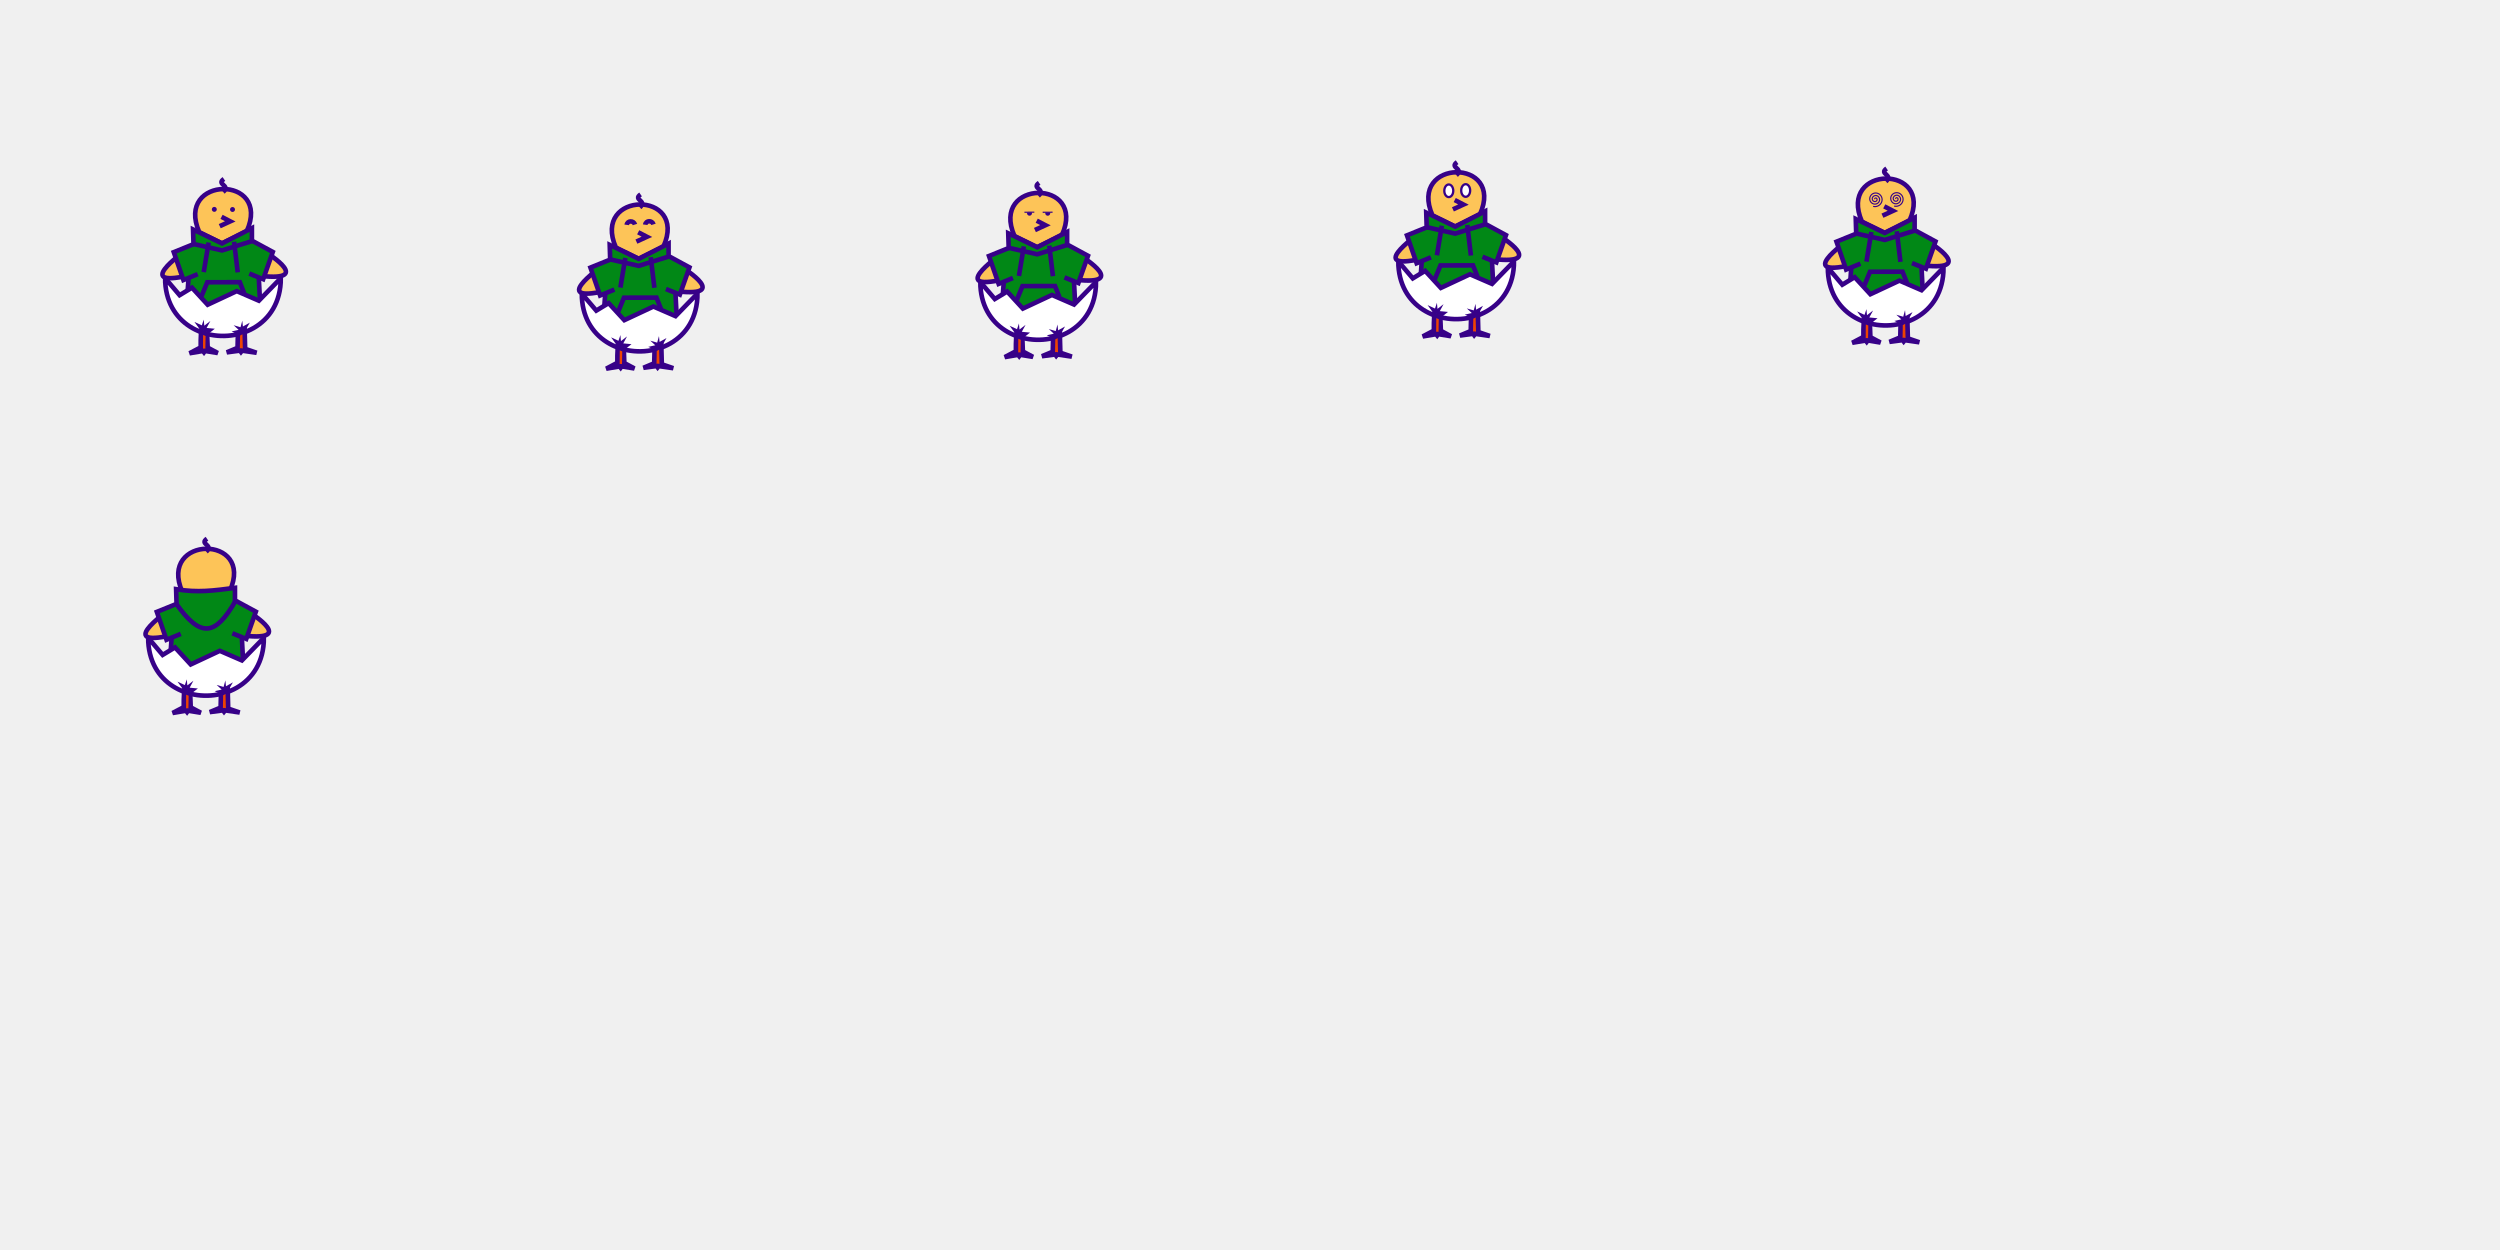
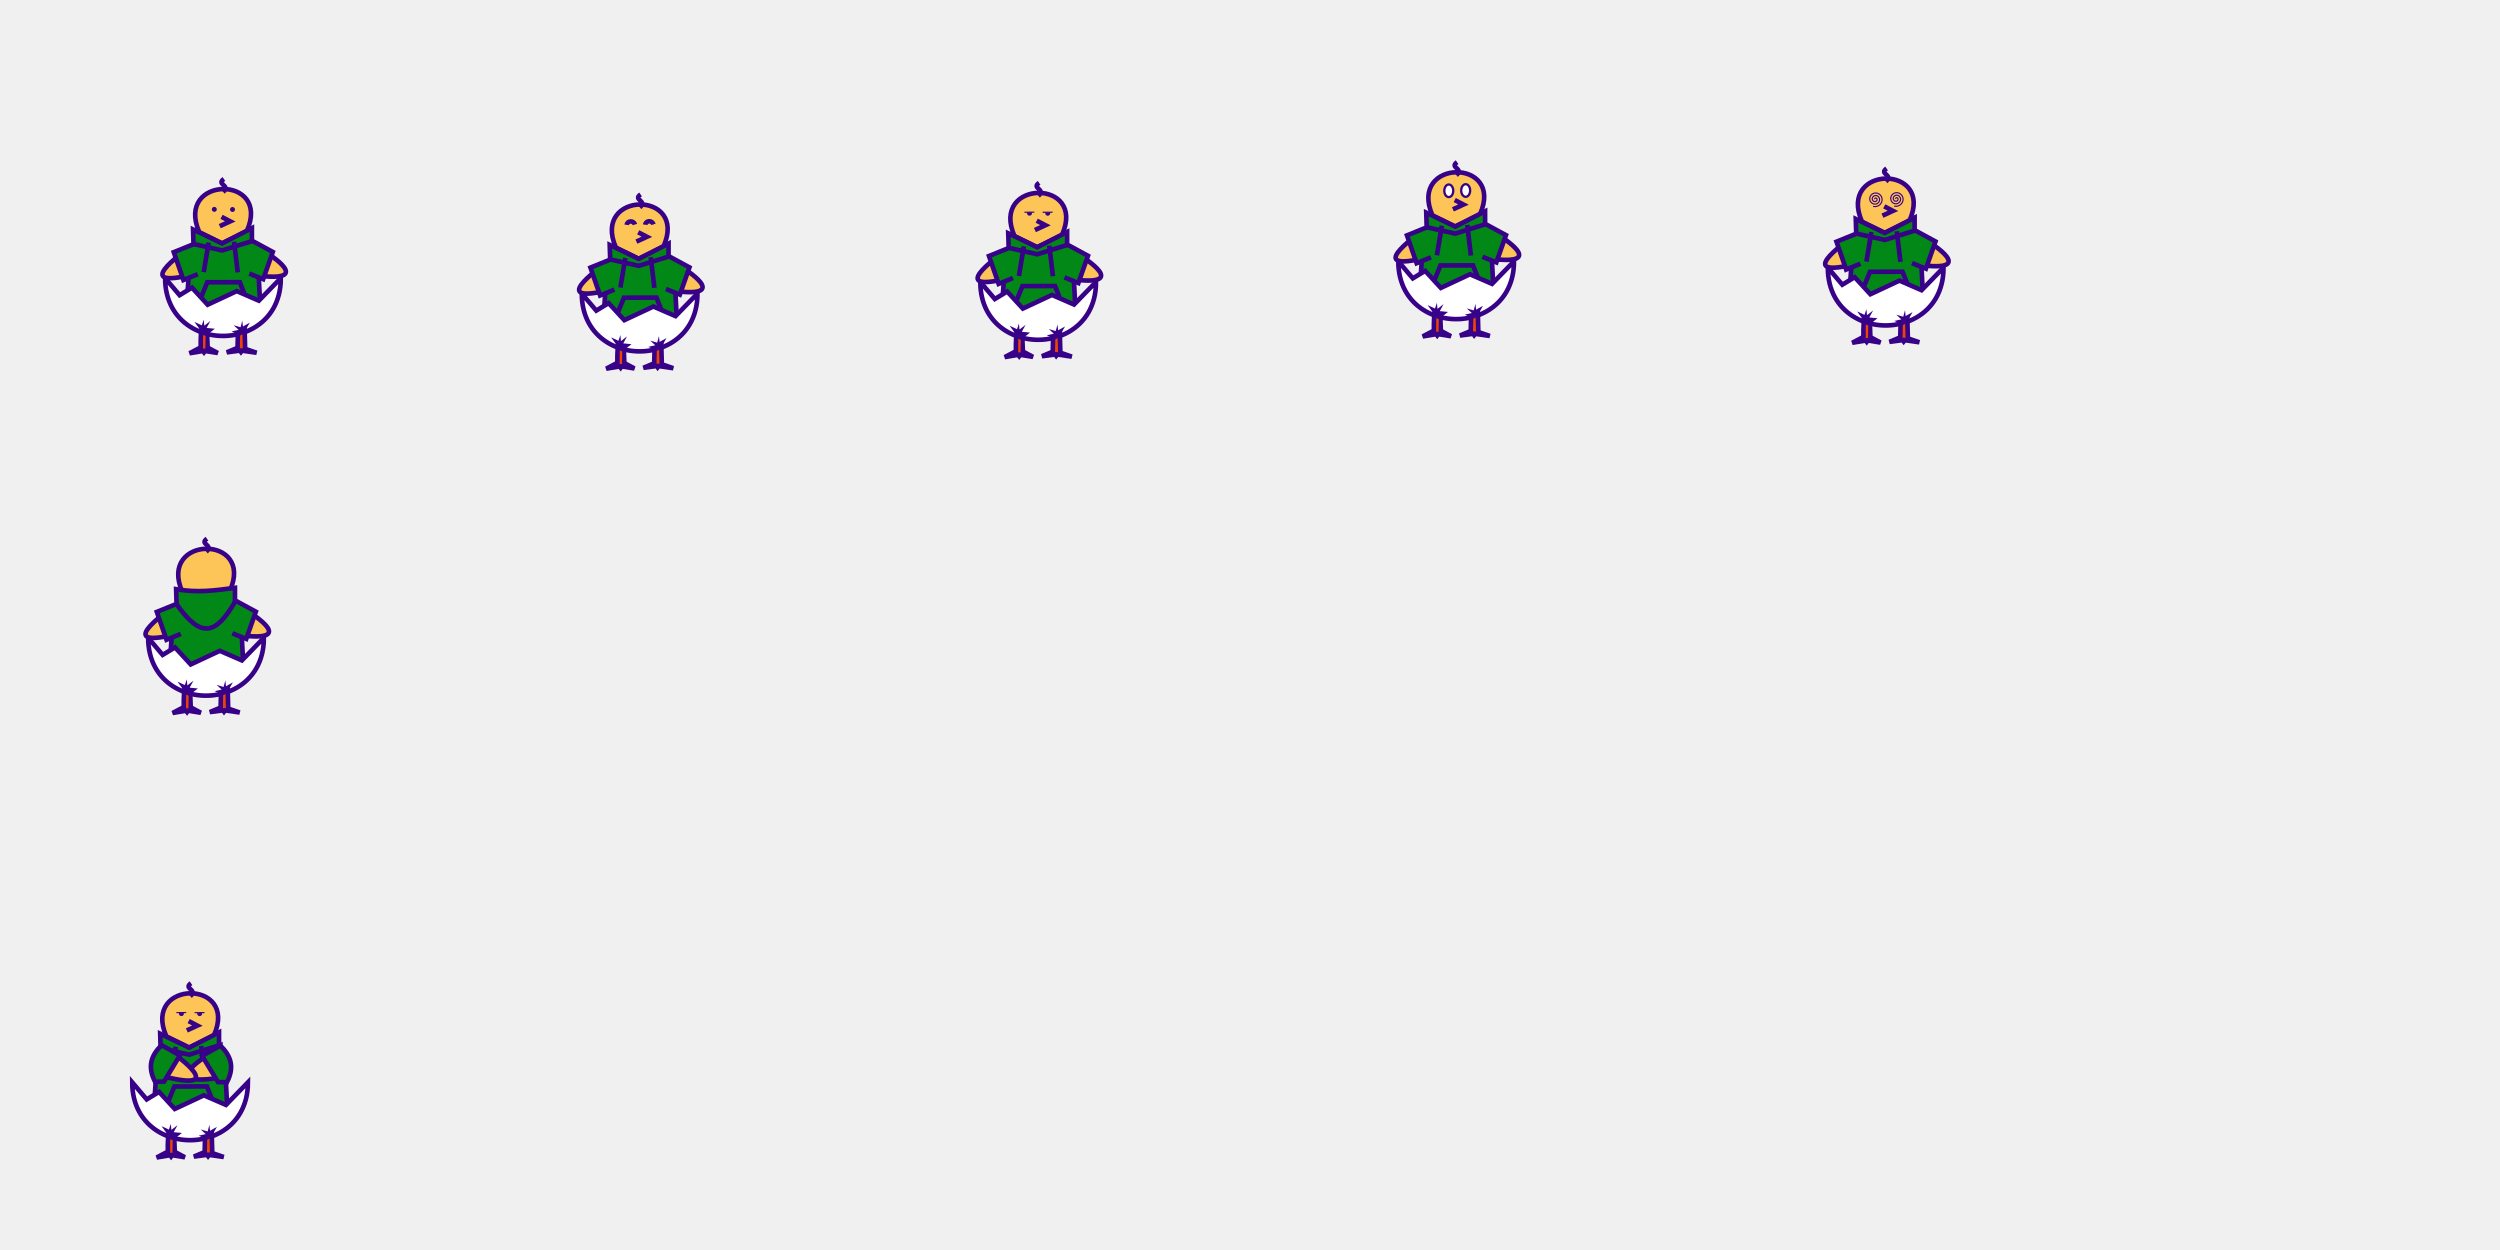
<svg xmlns="http://www.w3.org/2000/svg" xmlns:xlink="http://www.w3.org/1999/xlink" width="6480" height="3240" viewBox="0 0 540 270" version="1.1" id="svg1">
  <defs id="defs1">
    <linearGradient id="swatch44">
      <stop style="stop-color:#ff80f1;stop-opacity:1;" offset="0" id="stop44" />
    </linearGradient>
    <linearGradient id="swatch43">
      <stop style="stop-color:#ff80f1;stop-opacity:1;" offset="0" id="stop43" />
    </linearGradient>
    <pattern xlink:href="#pattern12" preserveAspectRatio="xMidYMid" id="pattern15" patternTransform="translate(-4.2089842e-6,-2.1347655e-5)" />
    <pattern xlink:href="#pattern11" preserveAspectRatio="xMidYMid" id="pattern13" patternTransform="translate(-4.2089842e-6,-1.1347656e-5)" />
    <pattern patternUnits="userSpaceOnUse" width="145.163" height="23.961" patternTransform="translate(194.6471,528.9346)" preserveAspectRatio="xMidYMid" id="pattern11">
      <rect style="fill:#ffffff;stroke:#6002ee;stroke-width:12;stroke-dasharray:none" id="rect11-6" width="133.163" height="11.961" x="6" y="6" rx="18" />
    </pattern>
    <pattern patternUnits="userSpaceOnUse" width="145.163" height="23.961" patternTransform="translate(194.6471,528.9346)" preserveAspectRatio="xMidYMid" id="pattern12">
      <rect style="fill:url(#pattern13);stroke:none" width="145.163" height="23.961" x="0" y="0" id="rect12" />
    </pattern>
    <pattern patternUnits="userSpaceOnUse" width="145.163" height="23.961" patternTransform="translate(194.6471,528.9346)" preserveAspectRatio="xMidYMid" id="pattern14">
      <rect style="fill:url(#pattern15);stroke:none" width="145.163" height="23.961" x="0" y="0" id="rect13" />
    </pattern>
  </defs>
  <g id="layer1">
    <path style="fill:#018816;fill-opacity:1;stroke:#370188;stroke-width:1;stroke-dasharray:none;stroke-opacity:1" d="m 40.908,57.404 -0.771,11.231 16.226,0.436 -0.637,-12.471 z" id="path25-4" />
    <path style="fill:#ffffff;fill-opacity:1;stroke:#370188;stroke-width:1;stroke-dasharray:none;stroke-opacity:1" d="m 35.661,60.065 c 0,4.987 2.239,8.481 5.377,10.484 0.747,0.476 1.544,0.869 2.374,1.176 7.344,2.72 17.256,-1.167 17.248,-11.66 l -4.746,4.884 -4.772,-2.071 -6.286,2.942 -3.388,-3.682 -2.674,1.62 z" id="path1-8" />
    <path style="fill:#370189;fill-opacity:1;stroke:#370188;stroke-width:0;stroke-dasharray:none;stroke-opacity:1" d="m 43.197,71.194 -1.205,-1.661 1.597,0.741 0.418,-1.237 0.119,1.305 1.313,-1.008 -0.811,1.501 1.774,0.172 -1.163,0.913 z" id="path3-2" />
    <path style="fill:#370189;fill-opacity:1;stroke:#370188;stroke-width:0;stroke-dasharray:none;stroke-opacity:1" d="m 53.007,71.363 0.956,-1.678 -1.495,0.836 -0.129,-1.259 -0.389,1.415 -1.488,-0.43 1.074,1 -1.506,0.341 1.418,0.719 z" id="path3-1-5" />
    <path style="fill:#ee4302;fill-opacity:1;stroke:#370188;stroke-width:1;stroke-dasharray:none;stroke-opacity:1" d="m 43.384,71.613 c -0.029,0.261 -0.035,3.427 -0.035,3.427 l -2.412,1.264 2.888,-0.488 0.234,0.286 0.221,-0.294 2.757,0.446 -2.181,-1.169 c 0,0 0.022,-2.829 0.004,-2.867 z" id="path7-8" />
    <path style="fill:#ee4302;fill-opacity:1;stroke:#370188;stroke-width:1;stroke-dasharray:none;stroke-opacity:1" d="m 52.845,71.381 0.107,3.971 2.479,0.848 -3.143,-0.458 -0.234,0.286 -0.221,-0.294 -2.859,0.378 2.336,-0.977 c 0,0 0.052,-2.899 0.057,-2.959 z" id="path7-4-0" />
    <path style="fill:none;fill-opacity:1;stroke:#370188;stroke-width:1;stroke-dasharray:none;stroke-opacity:1" d="m 43.541,63.954 1.23,-2.985 7.025,-0.017 0.962,2.422" id="path19-60" />
    <path style="fill:#fdc458;fill-opacity:1;stroke:#370188;stroke-width:1;stroke-dasharray:none;stroke-opacity:1" d="m 39.874,54.271 c 0,0 -12.117,8.57 2.191,4.91 z" id="path17-0" />
    <path style="fill:#fdc458;fill-opacity:1;stroke:#370188;stroke-width:1;stroke-dasharray:none;stroke-opacity:1" d="m 57.591,54.598 c 0,0 10.804,6.674 -2.373,4.858 z" id="path16-7" />
    <path style="fill:#fdc458;fill-opacity:1;stroke:#370188;stroke-width:1;stroke-dasharray:none;stroke-opacity:1" d="m 53.301,49.937 c 5.488,-12.265 -15.632,-12.077 -10.265,0.203 l 4.911,2.424 z" id="path23-5" />
    <path style="fill:#018816;fill-opacity:1;stroke:#370188;stroke-width:1;stroke-dasharray:none;stroke-opacity:1" d="m 42.708,59.217 -3.087,1.275 -2.086,-6.027 4.259,-1.721 -0.096,-3.178 6.26,3.017 6.453,-3.306 v 2.697 l 4.511,2.448 -2.076,5.887 -3.002,-1.215" id="path12-0" />
    <circle style="fill:#370188;fill-opacity:1;stroke:none;stroke-width:2.562;stroke-dasharray:none;stroke-opacity:1" id="path9-8" cx="46.29" cy="45.224" r="0.537" />
    <circle style="fill:#370188;fill-opacity:1;stroke:none;stroke-width:2.562;stroke-dasharray:none;stroke-opacity:1" id="path9-4" cx="50.225" cy="45.251" r="0.537" />
    <path style="fill:none;fill-opacity:1;stroke:#370188;stroke-width:1;stroke-dasharray:none;stroke-opacity:1" d="m 41.699,52.679 6.26,1.412 6.613,-2.054" id="path22-1" />
    <path style="fill:none;fill-opacity:1;stroke:#370188;stroke-width:1;stroke-dasharray:none;stroke-opacity:1" d="m 45.067,52.381 -1.062,6.396" id="path10-79" />
    <path style="fill:none;fill-opacity:1;stroke:#370188;stroke-width:1;stroke-dasharray:none;stroke-opacity:1" d="m 50.56,52.221 0.788,6.607" id="path11-71" />
    <path style="fill:none;fill-opacity:1;stroke:#370188;stroke-width:1;stroke-dasharray:none;stroke-opacity:1" d="m 47.85,46.839 1.884,0.975 -2.274,1.04" id="path24-70" />
    <path style="fill:none;fill-opacity:1;stroke:#370188;stroke-width:1;stroke-dasharray:none;stroke-opacity:1" d="m 48.201,41.463 c 1.703,-1.483 -1.593,-1.593 0.165,-2.801" id="path26-0" />
    <path style="fill:#018816;fill-opacity:1;stroke:#370188;stroke-width:1;stroke-dasharray:none;stroke-opacity:1" d="m 307.277,53.772 -0.771,11.231 16.226,0.436 -0.637,-12.471 z" id="path25-4-5" />
    <path style="fill:#ffffff;fill-opacity:1;stroke:#370188;stroke-width:1;stroke-dasharray:none;stroke-opacity:1" d="m 302.03,56.433 c 0,4.987 2.239,8.481 5.377,10.484 0.747,0.476 1.544,0.869 2.374,1.176 7.344,2.72 17.256,-1.167 17.248,-11.66 l -4.746,4.884 -4.772,-2.071 -6.286,2.942 -3.388,-3.682 -2.674,1.62 z" id="path1-8-6" />
    <path style="fill:#370189;fill-opacity:1;stroke:#370188;stroke-width:0;stroke-dasharray:none;stroke-opacity:1" d="m 309.566,67.562 -1.205,-1.661 1.597,0.741 0.418,-1.237 0.119,1.305 1.313,-1.008 -0.811,1.501 1.774,0.172 -1.163,0.913 z" id="path3-2-5" />
    <path style="fill:#370189;fill-opacity:1;stroke:#370188;stroke-width:0;stroke-dasharray:none;stroke-opacity:1" d="m 319.375,67.731 0.956,-1.678 -1.495,0.836 -0.129,-1.259 -0.389,1.415 -1.488,-0.43 1.074,1 -1.506,0.341 1.418,0.719 z" id="path3-1-5-4" />
    <path style="fill:#ee4302;fill-opacity:1;stroke:#370188;stroke-width:1;stroke-dasharray:none;stroke-opacity:1" d="m 309.753,67.981 c -0.029,0.261 -0.035,3.427 -0.035,3.427 l -2.412,1.264 2.888,-0.488 0.234,0.286 0.221,-0.294 2.757,0.446 -2.181,-1.169 c 0,0 0.022,-2.829 0.004,-2.867 z" id="path7-8-04" />
    <path style="fill:#ee4302;fill-opacity:1;stroke:#370188;stroke-width:1;stroke-dasharray:none;stroke-opacity:1" d="m 319.214,67.749 0.107,3.971 2.479,0.848 -3.143,-0.458 -0.234,0.286 -0.221,-0.294 -2.859,0.378 2.336,-0.977 c 0,0 0.052,-2.899 0.057,-2.959 z" id="path7-4-0-0" />
    <path style="fill:none;fill-opacity:1;stroke:#370188;stroke-width:1;stroke-dasharray:none;stroke-opacity:1" d="m 309.91,60.322 1.23,-2.985 7.025,-0.017 0.962,2.422" id="path19-60-4" />
    <path style="fill:#fdc458;fill-opacity:1;stroke:#370188;stroke-width:1;stroke-dasharray:none;stroke-opacity:1" d="m 306.243,50.64 c 0,0 -12.117,8.57 2.191,4.91 z" id="path17-0-4" />
    <path style="fill:#fdc458;fill-opacity:1;stroke:#370188;stroke-width:1;stroke-dasharray:none;stroke-opacity:1" d="m 323.96,50.967 c 0,0 10.804,6.674 -2.373,4.858 z" id="path16-7-3" />
    <path style="fill:#fdc458;fill-opacity:1;stroke:#370188;stroke-width:1;stroke-dasharray:none;stroke-opacity:1" d="m 319.67,46.305 c 5.488,-12.265 -15.632,-12.077 -10.265,0.203 l 4.911,2.424 z" id="path23-5-43" />
    <path style="fill:#018816;fill-opacity:1;stroke:#370188;stroke-width:1;stroke-dasharray:none;stroke-opacity:1" d="m 309.077,55.585 -3.087,1.275 -2.086,-6.027 4.259,-1.721 -0.096,-3.178 6.26,3.017 6.453,-3.306 v 2.697 l 4.511,2.448 -2.076,5.887 -3.002,-1.215" id="path12-0-7" />
    <path style="fill:none;fill-opacity:1;stroke:#370188;stroke-width:1;stroke-dasharray:none;stroke-opacity:1" d="m 308.068,49.048 6.26,1.412 6.613,-2.054" id="path22-1-2" />
    <path style="fill:none;fill-opacity:1;stroke:#370188;stroke-width:1;stroke-dasharray:none;stroke-opacity:1" d="m 311.436,48.749 -1.062,6.396" id="path10-79-3" />
    <path style="fill:none;fill-opacity:1;stroke:#370188;stroke-width:1;stroke-dasharray:none;stroke-opacity:1" d="m 316.928,48.59 0.788,6.607" id="path11-71-9" />
    <path style="fill:none;fill-opacity:1;stroke:#370188;stroke-width:1;stroke-dasharray:none;stroke-opacity:1" d="m 314.219,43.208 1.884,0.975 -2.274,1.04" id="path24-70-3" />
    <path style="fill:none;fill-opacity:1;stroke:#370188;stroke-width:1;stroke-dasharray:none;stroke-opacity:1" d="m 314.57,37.832 c 1.703,-1.483 -1.593,-1.593 0.165,-2.801" id="path26-0-54" />
    <ellipse style="fill:#ffffff;fill-opacity:1;stroke:#370188;stroke-width:0.5;stroke-dasharray:none;stroke-opacity:1" id="path9-9" cx="312.937" cy="41.209" rx="0.968" ry="1.362" />
    <ellipse style="fill:#ffffff;fill-opacity:1;stroke:#370188;stroke-width:0.5;stroke-dasharray:none;stroke-opacity:1" id="path9-2-0" cx="316.587" cy="41.147" rx="0.968" ry="1.365" />
    <path style="fill:#018816;fill-opacity:1;stroke:#370188;stroke-width:1;stroke-dasharray:none;stroke-opacity:1" d="m 130.908,60.737 -0.771,11.231 16.226,0.436 -0.637,-12.471 z" id="path25-4-0" />
    <path style="fill:#ffffff;fill-opacity:1;stroke:#370188;stroke-width:1;stroke-dasharray:none;stroke-opacity:1" d="m 125.661,63.398 c 0,4.987 2.239,8.481 5.377,10.484 0.747,0.476 1.544,0.869 2.374,1.176 7.344,2.72 17.256,-1.167 17.248,-11.66 l -4.746,4.884 -4.772,-2.071 -6.286,2.942 -3.388,-3.682 -2.674,1.62 z" id="path1-8-5" />
    <path style="fill:#370189;fill-opacity:1;stroke:#370188;stroke-width:0;stroke-dasharray:none;stroke-opacity:1" d="m 133.197,74.527 -1.205,-1.661 1.597,0.741 0.418,-1.237 0.119,1.305 1.313,-1.008 -0.811,1.501 1.774,0.172 -1.163,0.913 z" id="path3-2-0" />
    <path style="fill:#370189;fill-opacity:1;stroke:#370188;stroke-width:0;stroke-dasharray:none;stroke-opacity:1" d="m 143.007,74.696 0.956,-1.678 -1.495,0.836 -0.129,-1.259 -0.389,1.415 -1.488,-0.43 1.074,1 -1.506,0.341 1.418,0.719 z" id="path3-1-5-5" />
    <path style="fill:#ee4302;fill-opacity:1;stroke:#370188;stroke-width:1;stroke-dasharray:none;stroke-opacity:1" d="m 133.384,74.946 c -0.029,0.261 -0.035,3.427 -0.035,3.427 l -2.412,1.264 2.888,-0.488 0.234,0.286 0.221,-0.294 2.757,0.446 -2.181,-1.169 c 0,0 0.022,-2.829 0.004,-2.867 z" id="path7-8-7" />
    <path style="fill:#ee4302;fill-opacity:1;stroke:#370188;stroke-width:1;stroke-dasharray:none;stroke-opacity:1" d="m 142.845,74.714 0.107,3.971 2.479,0.848 -3.143,-0.458 -0.234,0.286 -0.221,-0.294 -2.859,0.378 2.336,-0.977 c 0,0 0.052,-2.899 0.057,-2.959 z" id="path7-4-0-4" />
    <path style="fill:none;fill-opacity:1;stroke:#370188;stroke-width:1;stroke-dasharray:none;stroke-opacity:1" d="m 133.541,67.287 1.23,-2.985 7.025,-0.017 0.962,2.422" id="path19-60-8" />
    <path style="fill:#fdc458;fill-opacity:1;stroke:#370188;stroke-width:1;stroke-dasharray:none;stroke-opacity:1" d="m 129.874,57.605 c 0,0 -12.117,8.57 2.191,4.91 z" id="path17-0-0" />
    <path style="fill:#fdc458;fill-opacity:1;stroke:#370188;stroke-width:1;stroke-dasharray:none;stroke-opacity:1" d="m 147.591,57.932 c 0,0 10.804,6.674 -2.373,4.858 z" id="path16-7-6" />
    <path style="fill:#fdc458;fill-opacity:1;stroke:#370188;stroke-width:1;stroke-dasharray:none;stroke-opacity:1" d="m 143.301,53.27 c 5.488,-12.265 -15.632,-12.077 -10.265,0.203 l 4.911,2.424 z" id="path23-5-0" />
    <path style="fill:#018816;fill-opacity:1;stroke:#370188;stroke-width:1;stroke-dasharray:none;stroke-opacity:1" d="m 132.708,62.55 -3.087,1.275 -2.086,-6.027 4.259,-1.721 -0.096,-3.178 6.26,3.017 6.453,-3.306 v 2.697 l 4.511,2.448 -2.076,5.887 -3.002,-1.215" id="path12-0-59" />
    <path style="fill:none;fill-opacity:1;stroke:#370188;stroke-width:1;stroke-dasharray:none;stroke-opacity:1" d="m 131.699,56.013 6.26,1.412 6.613,-2.054" id="path22-1-3" />
    <path style="fill:none;fill-opacity:1;stroke:#370188;stroke-width:1;stroke-dasharray:none;stroke-opacity:1" d="m 135.067,55.714 -1.062,6.396" id="path10-79-76" />
    <path style="fill:none;fill-opacity:1;stroke:#370188;stroke-width:1;stroke-dasharray:none;stroke-opacity:1" d="m 140.56,55.555 0.788,6.607" id="path11-71-2" />
    <path style="fill:none;fill-opacity:1;stroke:#370188;stroke-width:1;stroke-dasharray:none;stroke-opacity:1" d="m 137.85,50.173 1.884,0.975 -2.274,1.04" id="path24-70-98" />
    <path style="fill:none;fill-opacity:1;stroke:#370188;stroke-width:1;stroke-dasharray:none;stroke-opacity:1" d="m 138.201,44.797 c 1.703,-1.483 -1.593,-1.593 0.165,-2.801" id="path26-0-5" />
    <path style="fill:#018816;fill-opacity:1;stroke:#370188;stroke-width:1;stroke-dasharray:none;stroke-opacity:1" d="m 216.992,58.235 -0.771,11.231 16.226,0.436 -0.637,-12.471 z" id="path25-4-7" />
    <path style="fill:#ffffff;fill-opacity:1;stroke:#370188;stroke-width:1;stroke-dasharray:none;stroke-opacity:1" d="m 211.744,60.896 c 0,4.987 2.239,8.481 5.377,10.484 0.747,0.476 1.544,0.869 2.374,1.176 7.344,2.72 17.256,-1.167 17.248,-11.66 l -4.746,4.884 -4.772,-2.071 -6.286,2.942 -3.388,-3.682 -2.674,1.62 z" id="path1-8-8" />
    <path style="fill:#370189;fill-opacity:1;stroke:#370188;stroke-width:0;stroke-dasharray:none;stroke-opacity:1" d="m 219.281,72.025 -1.205,-1.661 1.597,0.741 0.418,-1.237 0.119,1.305 1.313,-1.008 -0.811,1.501 1.774,0.172 -1.163,0.913 z" id="path3-2-6" />
    <path style="fill:#370189;fill-opacity:1;stroke:#370188;stroke-width:0;stroke-dasharray:none;stroke-opacity:1" d="m 229.09,72.194 0.956,-1.678 -1.495,0.836 -0.129,-1.259 -0.389,1.415 -1.488,-0.43 1.074,1 -1.506,0.341 1.418,0.719 z" id="path3-1-5-6" />
    <path style="fill:#ee4302;fill-opacity:1;stroke:#370188;stroke-width:1;stroke-dasharray:none;stroke-opacity:1" d="m 219.468,72.444 c -0.029,0.261 -0.035,3.427 -0.035,3.427 l -2.412,1.264 2.888,-0.488 0.234,0.286 0.221,-0.294 2.757,0.446 -2.181,-1.169 c 0,0 0.022,-2.829 0.004,-2.867 z" id="path7-8-0" />
    <path style="fill:#ee4302;fill-opacity:1;stroke:#370188;stroke-width:1;stroke-dasharray:none;stroke-opacity:1" d="m 228.929,72.212 0.107,3.971 2.479,0.848 -3.143,-0.458 -0.234,0.286 -0.221,-0.294 -2.859,0.378 2.336,-0.977 c 0,0 0.052,-2.899 0.057,-2.959 z" id="path7-4-0-6" />
    <path style="fill:none;fill-opacity:1;stroke:#370188;stroke-width:1;stroke-dasharray:none;stroke-opacity:1" d="m 219.625,64.785 1.23,-2.985 7.025,-0.017 0.962,2.422" id="path19-60-5" />
    <path style="fill:#fdc458;fill-opacity:1;stroke:#370188;stroke-width:1;stroke-dasharray:none;stroke-opacity:1" d="m 215.957,55.102 c 0,0 -12.117,8.57 2.191,4.91 z" id="path17-0-7" />
    <path style="fill:#fdc458;fill-opacity:1;stroke:#370188;stroke-width:1;stroke-dasharray:none;stroke-opacity:1" d="m 233.675,55.43 c 0,0 10.804,6.674 -2.373,4.858 z" id="path16-7-9" />
    <path style="fill:#fdc458;fill-opacity:1;stroke:#370188;stroke-width:1;stroke-dasharray:none;stroke-opacity:1" d="m 229.384,50.768 c 5.488,-12.265 -15.632,-12.077 -10.265,0.203 l 4.911,2.424 z" id="path23-5-3" />
    <path style="fill:#018816;fill-opacity:1;stroke:#370188;stroke-width:1;stroke-dasharray:none;stroke-opacity:1" d="m 218.791,60.048 -3.087,1.275 -2.086,-6.027 4.259,-1.721 -0.096,-3.178 6.26,3.017 6.453,-3.306 v 2.697 l 4.511,2.448 -2.076,5.887 -3.002,-1.215" id="path12-0-5" />
    <path style="fill:#370188;fill-opacity:1;stroke:none;stroke-width:2.562;stroke-dasharray:none;stroke-opacity:1" id="path9-8-0" d="m 222.878,45.872 a 0.537,0.537 0 0 1 -0.184,0.615 0.537,0.537 0 0 1 -0.642,0 0.537,0.537 0 0 1 -0.184,-0.615 z" />
    <path style="fill:none;fill-opacity:1;stroke:#370188;stroke-width:1;stroke-dasharray:none;stroke-opacity:1" d="m 217.782,53.51 6.26,1.412 6.613,-2.054" id="path22-1-6" />
    <path style="fill:none;fill-opacity:1;stroke:#370188;stroke-width:1;stroke-dasharray:none;stroke-opacity:1" d="m 221.15,53.212 -1.062,6.396" id="path10-79-7" />
    <path style="fill:none;fill-opacity:1;stroke:#370188;stroke-width:1;stroke-dasharray:none;stroke-opacity:1" d="m 226.643,53.053 0.788,6.607" id="path11-71-1" />
    <path style="fill:none;fill-opacity:1;stroke:#370188;stroke-width:1;stroke-dasharray:none;stroke-opacity:1" d="m 223.933,47.67 1.884,0.975 -2.274,1.04" id="path24-70-9" />
    <path style="fill:none;fill-opacity:1;stroke:#370188;stroke-width:1;stroke-dasharray:none;stroke-opacity:1" d="m 224.284,42.295 c 1.703,-1.483 -1.593,-1.593 0.165,-2.801" id="path26-0-0" />
    <path style="fill:#370188;fill-opacity:1;stroke:#370188;stroke-width:0.25;stroke-linecap:butt;stroke-dasharray:none;stroke-opacity:1" d="m 221.277,45.843 2.135,-0.014" id="path18-6" />
    <path style="fill:#370188;fill-opacity:1;stroke:none;stroke-width:2.562;stroke-dasharray:none;stroke-opacity:1" id="path9-8-4" d="m 226.819,45.878 a 0.537,0.537 0 0 1 -0.184,0.615 0.537,0.537 0 0 1 -0.642,0 0.537,0.537 0 0 1 -0.184,-0.615 z" />
    <path style="fill:#370188;fill-opacity:1;stroke:#370188;stroke-width:0.25;stroke-linecap:butt;stroke-dasharray:none;stroke-opacity:1" d="m 225.219,45.849 2.135,-0.014" id="path18-6-1" />
    <path style="fill:none;stroke:#370188;stroke-width:1" d="m 135.371,48.574 c 0.126,-0.968 1.493,-1.001 1.786,-0.074" id="path1" />
    <path style="fill:none;stroke:#370188;stroke-width:1" d="m 139.371,48.54 c 0.126,-0.968 1.493,-1.001 1.786,-0.074" id="path1-0" />
    <path style="fill:#018816;fill-opacity:1;stroke:#370188;stroke-width:1;stroke-dasharray:none;stroke-opacity:1" d="m 37.25,135.105 -0.771,11.231 16.226,0.436 -0.637,-12.471 z" id="path25-4-4" />
    <path style="fill:#ffffff;fill-opacity:1;stroke:#370188;stroke-width:1;stroke-dasharray:none;stroke-opacity:1" d="m 32.002,137.766 c 0,4.987 2.239,8.481 5.377,10.484 0.747,0.476 1.544,0.869 2.374,1.176 7.344,2.72 17.256,-1.167 17.248,-11.66 l -4.746,4.884 -4.772,-2.071 -6.286,2.942 -3.388,-3.682 -2.674,1.62 z" id="path1-8-4" />
    <path style="fill:#370189;fill-opacity:1;stroke:#370188;stroke-width:0;stroke-dasharray:none;stroke-opacity:1" d="m 39.538,148.895 -1.205,-1.661 1.597,0.741 0.418,-1.237 0.119,1.305 1.313,-1.008 -0.811,1.501 1.774,0.172 -1.163,0.913 z" id="path3-2-7" />
    <path style="fill:#370189;fill-opacity:1;stroke:#370188;stroke-width:0;stroke-dasharray:none;stroke-opacity:1" d="m 49.348,149.064 0.956,-1.678 -1.495,0.836 -0.129,-1.259 -0.389,1.415 -1.488,-0.43 1.074,1 -1.506,0.341 1.418,0.719 z" id="path3-1-5-8" />
    <path style="fill:#ee4302;fill-opacity:1;stroke:#370188;stroke-width:1;stroke-dasharray:none;stroke-opacity:1" d="m 39.726,149.314 c -0.029,0.261 -0.035,3.427 -0.035,3.427 l -2.412,1.264 2.888,-0.488 0.234,0.286 0.221,-0.294 2.757,0.446 -2.181,-1.169 c 0,0 0.022,-2.829 0.004,-2.867 z" id="path7-8-8" />
    <path style="fill:#ee4302;fill-opacity:1;stroke:#370188;stroke-width:1;stroke-dasharray:none;stroke-opacity:1" d="m 49.187,149.082 0.107,3.971 2.479,0.848 -3.143,-0.458 -0.234,0.286 -0.221,-0.294 -2.859,0.378 2.336,-0.977 c 0,0 0.052,-2.899 0.057,-2.959 z" id="path7-4-0-5" />
    <path style="fill:#fdc458;fill-opacity:1;stroke:#370188;stroke-width:1;stroke-dasharray:none;stroke-opacity:1" d="m 36.215,131.972 c 0,0 -12.117,8.57 2.191,4.91 z" id="path17-0-8" />
    <path style="fill:#fdc458;fill-opacity:1;stroke:#370188;stroke-width:1;stroke-dasharray:none;stroke-opacity:1" d="m 53.932,132.3 c 0,0 10.804,6.674 -2.373,4.858 z" id="path16-7-8" />
    <path style="fill:#fdc458;fill-opacity:1;stroke:#370188;stroke-width:1;stroke-dasharray:none;stroke-opacity:1" d="m 49.642,127.638 c 5.488,-12.265 -15.632,-12.077 -10.265,0.203 l 4.911,2.424 z" id="path23-5-4" />
    <path style="fill:#018816;fill-opacity:1;stroke:#370188;stroke-width:1;stroke-dasharray:none;stroke-opacity:1" d="m 39.049,136.918 -3.087,1.275 -2.086,-6.027 4.259,-1.721 -0.096,-3.178 c 4.642,0.801 8.144,0.296 12.713,-0.289 v 2.697 l 4.511,2.448 -2.076,5.887 -3.002,-1.215" id="path12-0-3" />
    <path style="fill:none;fill-opacity:1;stroke:#370188;stroke-width:1;stroke-dasharray:none;stroke-opacity:1" d="m 38.04,130.38 c 5.255,7.399 8.4,7.13 12.873,-0.642" id="path22-1-1" />
    <path style="fill:none;fill-opacity:1;stroke:#370188;stroke-width:1;stroke-dasharray:none;stroke-opacity:1" d="m 44.542,119.164 c 1.703,-1.483 -1.593,-1.593 0.165,-2.801" id="path26-0-2" />
    <path style="fill:#018816;fill-opacity:1;stroke:#370188;stroke-width:1;stroke-dasharray:none;stroke-opacity:1" d="m 400.055,55.139 -0.771,11.231 16.226,0.436 -0.637,-12.471 z" id="path25-4-5-7" />
    <path style="fill:#ffffff;fill-opacity:1;stroke:#370188;stroke-width:1;stroke-dasharray:none;stroke-opacity:1" d="m 394.807,57.799 c 0,4.987 2.239,8.481 5.377,10.484 0.747,0.476 1.544,0.869 2.374,1.176 7.344,2.72 17.256,-1.167 17.248,-11.66 l -4.746,4.884 -4.772,-2.071 -6.286,2.942 -3.388,-3.682 -2.674,1.62 z" id="path1-8-6-7" />
    <path style="fill:#370189;fill-opacity:1;stroke:#370188;stroke-width:0;stroke-dasharray:none;stroke-opacity:1" d="m 402.343,68.929 -1.205,-1.661 1.597,0.741 0.418,-1.237 0.119,1.305 1.313,-1.008 -0.811,1.501 1.774,0.172 -1.163,0.913 z" id="path3-2-5-8" />
    <path style="fill:#370189;fill-opacity:1;stroke:#370188;stroke-width:0;stroke-dasharray:none;stroke-opacity:1" d="m 412.153,69.098 0.956,-1.678 -1.495,0.836 -0.129,-1.259 -0.389,1.415 -1.488,-0.43 1.074,1 -1.506,0.341 1.418,0.719 z" id="path3-1-5-4-1" />
    <path style="fill:#ee4302;fill-opacity:1;stroke:#370188;stroke-width:1;stroke-dasharray:none;stroke-opacity:1" d="m 402.531,69.348 c -0.029,0.261 -0.035,3.427 -0.035,3.427 l -2.412,1.264 2.888,-0.488 0.234,0.286 0.221,-0.294 2.757,0.446 -2.181,-1.169 c 0,0 0.022,-2.829 0.004,-2.867 z" id="path7-8-04-0" />
    <path style="fill:#ee4302;fill-opacity:1;stroke:#370188;stroke-width:1;stroke-dasharray:none;stroke-opacity:1" d="m 411.992,69.115 0.107,3.971 2.479,0.848 -3.143,-0.458 -0.234,0.286 -0.221,-0.294 -2.859,0.378 2.336,-0.977 c 0,0 0.052,-2.899 0.057,-2.959 z" id="path7-4-0-0-0" />
    <path style="fill:none;fill-opacity:1;stroke:#370188;stroke-width:1;stroke-dasharray:none;stroke-opacity:1" d="m 402.688,61.689 1.23,-2.985 7.025,-0.017 0.962,2.422" id="path19-60-4-0" />
    <path style="fill:#fdc458;fill-opacity:1;stroke:#370188;stroke-width:1;stroke-dasharray:none;stroke-opacity:1" d="m 399.02,52.006 c 0,0 -12.117,8.57 2.191,4.91 z" id="path17-0-4-3" />
    <path style="fill:#fdc458;fill-opacity:1;stroke:#370188;stroke-width:1;stroke-dasharray:none;stroke-opacity:1" d="m 416.737,52.333 c 0,0 10.804,6.674 -2.373,4.858 z" id="path16-7-3-7" />
    <path style="fill:#fdc458;fill-opacity:1;stroke:#370188;stroke-width:1;stroke-dasharray:none;stroke-opacity:1" d="m 412.447,47.672 c 5.488,-12.265 -15.632,-12.077 -10.265,0.203 l 4.911,2.424 z" id="path23-5-43-9" />
    <path style="fill:#018816;fill-opacity:1;stroke:#370188;stroke-width:1;stroke-dasharray:none;stroke-opacity:1" d="m 401.854,56.951 -3.087,1.275 -2.086,-6.027 4.259,-1.721 -0.096,-3.178 6.26,3.017 6.453,-3.306 v 2.697 l 4.511,2.448 -2.076,5.887 -3.002,-1.215" id="path12-0-7-7" />
    <path style="fill:none;fill-opacity:1;stroke:#370188;stroke-width:1;stroke-dasharray:none;stroke-opacity:1" d="m 400.845,50.414 6.26,1.412 6.613,-2.054" id="path22-1-2-3" />
    <path style="fill:none;fill-opacity:1;stroke:#370188;stroke-width:1;stroke-dasharray:none;stroke-opacity:1" d="m 404.213,50.116 -1.062,6.396" id="path10-79-3-9" />
    <path style="fill:none;fill-opacity:1;stroke:#370188;stroke-width:1;stroke-dasharray:none;stroke-opacity:1" d="m 409.706,49.956 0.788,6.607" id="path11-71-9-4" />
    <path style="fill:none;fill-opacity:1;stroke:#370188;stroke-width:1;stroke-dasharray:none;stroke-opacity:1" d="m 406.996,44.574 1.884,0.975 -2.274,1.04" id="path24-70-3-3" />
    <path style="fill:none;fill-opacity:1;stroke:#370188;stroke-width:1;stroke-dasharray:none;stroke-opacity:1" d="m 407.347,39.198 c 1.703,-1.483 -1.593,-1.593 0.165,-2.801" id="path26-0-54-6" />
    <path style="fill:none;fill-rule:evenodd;stroke:#370188;stroke-width:0.478;stroke-dasharray:none;stroke-opacity:1" id="path2" d="m 386.858,38.612 c -0.131,-0.188 0.056,-0.415 0.236,-0.47 0.341,-0.104 0.66,0.183 0.72,0.506 0.09,0.485 -0.31,0.911 -0.776,0.97 -0.627,0.08 -1.163,-0.439 -1.22,-1.045 -0.072,-0.769 0.567,-1.417 1.315,-1.47 0.911,-0.065 1.671,0.695 1.72,1.585 0.058,1.053 -0.823,1.925 -1.854,1.97 -1.194,0.052 -2.18,-0.951 -2.22,-2.124 -0.046,-1.336 1.079,-2.435 2.394,-2.47 1.477,-0.04 2.69,1.207 2.72,2.663 0.034,1.619 -1.335,2.945 -2.933,2.97 -0.26,0.004 -0.52,-0.025 -0.773,-0.086" transform="matrix(0.5232406,0,0,0.5232406,202.5298,22.81398)" />
    <path style="fill:none;fill-rule:evenodd;stroke:#370188;stroke-width:0.478;stroke-dasharray:none;stroke-opacity:1" id="path2-7" d="m 386.858,38.612 c -0.131,-0.188 0.056,-0.415 0.236,-0.47 0.341,-0.104 0.66,0.183 0.72,0.506 0.09,0.485 -0.31,0.911 -0.776,0.97 -0.627,0.08 -1.163,-0.439 -1.22,-1.045 -0.072,-0.769 0.567,-1.417 1.315,-1.47 0.911,-0.065 1.671,0.695 1.72,1.585 0.058,1.053 -0.823,1.925 -1.854,1.97 -1.194,0.052 -2.18,-0.951 -2.22,-2.124 -0.046,-1.336 1.079,-2.435 2.394,-2.47 1.477,-0.04 2.69,1.207 2.72,2.663 0.034,1.619 -1.335,2.945 -2.933,2.97 -0.26,0.004 -0.52,-0.025 -0.773,-0.086" transform="matrix(0.5232406,0,0,0.5232406,207.0611,22.74667)" />
+     <path style="fill:#018816;fill-opacity:1;stroke:#370188;stroke-width:1;stroke-dasharray:none;stroke-opacity:1" d="m 33.805,231.119 -0.771,11.231 16.226,0.436 -0.637,-12.471 z" id="path25-4-7-8" />
+     <path style="fill:#ffffff;fill-opacity:1;stroke:#370188;stroke-width:1;stroke-dasharray:none;stroke-opacity:1" d="m 28.557,233.779 c 0,4.987 2.239,8.481 5.377,10.484 0.747,0.476 1.544,0.869 2.374,1.176 7.344,2.72 17.256,-1.167 17.248,-11.66 l -4.746,4.884 -4.772,-2.071 -6.286,2.942 -3.388,-3.682 -2.674,1.62 z" id="path1-8-8-7" />
+     <path style="fill:#370189;fill-opacity:1;stroke:#370188;stroke-width:0;stroke-dasharray:none;stroke-opacity:1" d="m 36.093,244.909 -1.205,-1.661 1.597,0.741 0.418,-1.237 0.119,1.305 1.313,-1.008 -0.811,1.501 1.774,0.172 -1.163,0.913 z" id="path3-2-6-3" />
+     <path style="fill:#370189;fill-opacity:1;stroke:#370188;stroke-width:0;stroke-dasharray:none;stroke-opacity:1" d="m 45.903,245.078 0.956,-1.678 -1.495,0.836 -0.129,-1.259 -0.389,1.415 -1.488,-0.43 1.074,1 -1.506,0.341 1.418,0.719 z" id="path3-1-5-6-2" />
+     <path style="fill:#ee4302;fill-opacity:1;stroke:#370188;stroke-width:1;stroke-dasharray:none;stroke-opacity:1" d="m 36.281,245.328 c -0.029,0.261 -0.035,3.427 -0.035,3.427 l -2.412,1.264 2.888,-0.488 0.234,0.286 0.221,-0.294 2.757,0.446 -2.181,-1.169 c 0,0 0.022,-2.829 0.004,-2.867 z" id="path7-8-0-1" />
+     <path style="fill:#ee4302;fill-opacity:1;stroke:#370188;stroke-width:1;stroke-dasharray:none;stroke-opacity:1" d="m 45.742,245.095 0.107,3.971 2.479,0.848 -3.143,-0.458 -0.234,0.286 -0.221,-0.294 -2.859,0.378 2.336,-0.977 c 0,0 0.052,-2.899 0.057,-2.959 z" id="path7-4-0-6-3" />
+     <path style="fill:none;fill-opacity:1;stroke:#370188;stroke-width:1;stroke-dasharray:none;stroke-opacity:1" d="m 36.438,237.669 1.23,-2.985 7.025,-0.017 0.962,2.422" id="path19-60-5-2" />
+     <path style="fill:#fdc458;fill-opacity:1;stroke:#370188;stroke-width:1;stroke-dasharray:none;stroke-opacity:1" d="m 46.197,223.652 c 5.488,-12.265 -15.632,-12.077 -10.265,0.203 l 4.911,2.424 z" id="path23-5-3-7" />
+     <path style="fill:#018816;fill-opacity:1;stroke:#370188;stroke-width:1;stroke-dasharray:none;stroke-opacity:1" d="m 33.397,232.773 1.295,-6.316 -0.096,-3.178 6.26,3.017 6.453,-3.306 v 2.697 c 1.546,1.935 0.226,3.537 1.962,7.77" id="path12-0-5-0" />
+     <path style="fill:#370188;fill-opacity:1;stroke:none;stroke-width:2.562;stroke-dasharray:none;stroke-opacity:1" id="path9-8-0-5" d="m 39.691,218.755 a 0.537,0.537 0 0 1 -0.184,0.615 0.537,0.537 0 0 1 -0.642,0 0.537,0.537 0 0 1 -0.184,-0.615 z" />
+     <path style="fill:none;fill-opacity:1;stroke:#370188;stroke-width:1;stroke-dasharray:none;stroke-opacity:1" d="m 34.595,226.394 6.26,1.412 6.613,-2.054" id="path22-1-6-0" />
+     <path style="fill:none;fill-opacity:1;stroke:#370188;stroke-width:1;stroke-dasharray:none;stroke-opacity:1" d="m 37.963,226.096 -1.062,6.396" id="path10-79-7-9" />
+     <path style="fill:none;fill-opacity:1;stroke:#370188;stroke-width:1;stroke-dasharray:none;stroke-opacity:1" d="m 40.746,220.554 1.884,0.975 -2.274,1.04" id="path24-70-9-3" />
+     <path style="fill:none;fill-opacity:1;stroke:#370188;stroke-width:1;stroke-dasharray:none;stroke-opacity:1" d="m 41.097,215.178 c 1.703,-1.483 -1.593,-1.593 0.165,-2.801" id="path26-0-0-5" />
+     <path style="fill:#370188;fill-opacity:1;stroke:#370188;stroke-width:0.25;stroke-linecap:butt;stroke-dasharray:none;stroke-opacity:1" d="m 38.09,218.727 2.135,-0.014" id="path18-6-4" />
+     <path style="fill:#370188;fill-opacity:1;stroke:none;stroke-width:2.562;stroke-dasharray:none;stroke-opacity:1" id="path9-8-4-7" d="m 43.632,218.761 a 0.537,0.537 0 0 1 -0.184,0.615 0.537,0.537 0 0 1 -0.642,0 0.537,0.537 0 0 1 -0.184,-0.615 z" />
+     <path style="fill:#370188;fill-opacity:1;stroke:#370188;stroke-width:0.25;stroke-linecap:butt;stroke-dasharray:none;stroke-opacity:1" d="m 42.032,218.733 2.135,-0.014" id="path18-6-1-8" />
+     <path style="fill:none;fill-opacity:1;stroke:#370188;stroke-width:1;stroke-dasharray:none;stroke-opacity:1" d="m 43.456,225.936 0.788,6.607" id="path11-71-1-3" />
+     <path style="fill:#fdc458;fill-opacity:1;stroke:#370188;stroke-width:1;stroke-dasharray:none;stroke-opacity:1" d="m 44.734,228.006 c 0,0 -10.804,6.674 2.373,4.858 z" id="path16-7-9-0" />
+     <path style="fill:#018816;fill-opacity:1;stroke:#370188;stroke-width:1;stroke-opacity:1" d="m 47.618,225.849 -3.967,2.221 3.434,5.655 1.939,0.03 c 1.702,-3.309 0.835,-5.683 -1.406,-7.905 z" id="path12" />
+     <path style="fill:#fdc458;fill-opacity:1;stroke:#370188;stroke-width:1;stroke-dasharray:none;stroke-opacity:1" d="m 37.533,227.591 c 0,0 12.117,8.57 -2.191,4.91 z" id="path17-0-7-4" />
+     <path style="fill:#018816;fill-opacity:1;stroke:#370188;stroke-width:1;stroke-opacity:1" d="m 34.893,225.748 3.967,2.221 -3.434,5.655 -1.939,0.03 c -1.702,-3.309 -0.835,-5.683 1.406,-7.905 z" id="path12-0-1" />
  </g>
</svg>
